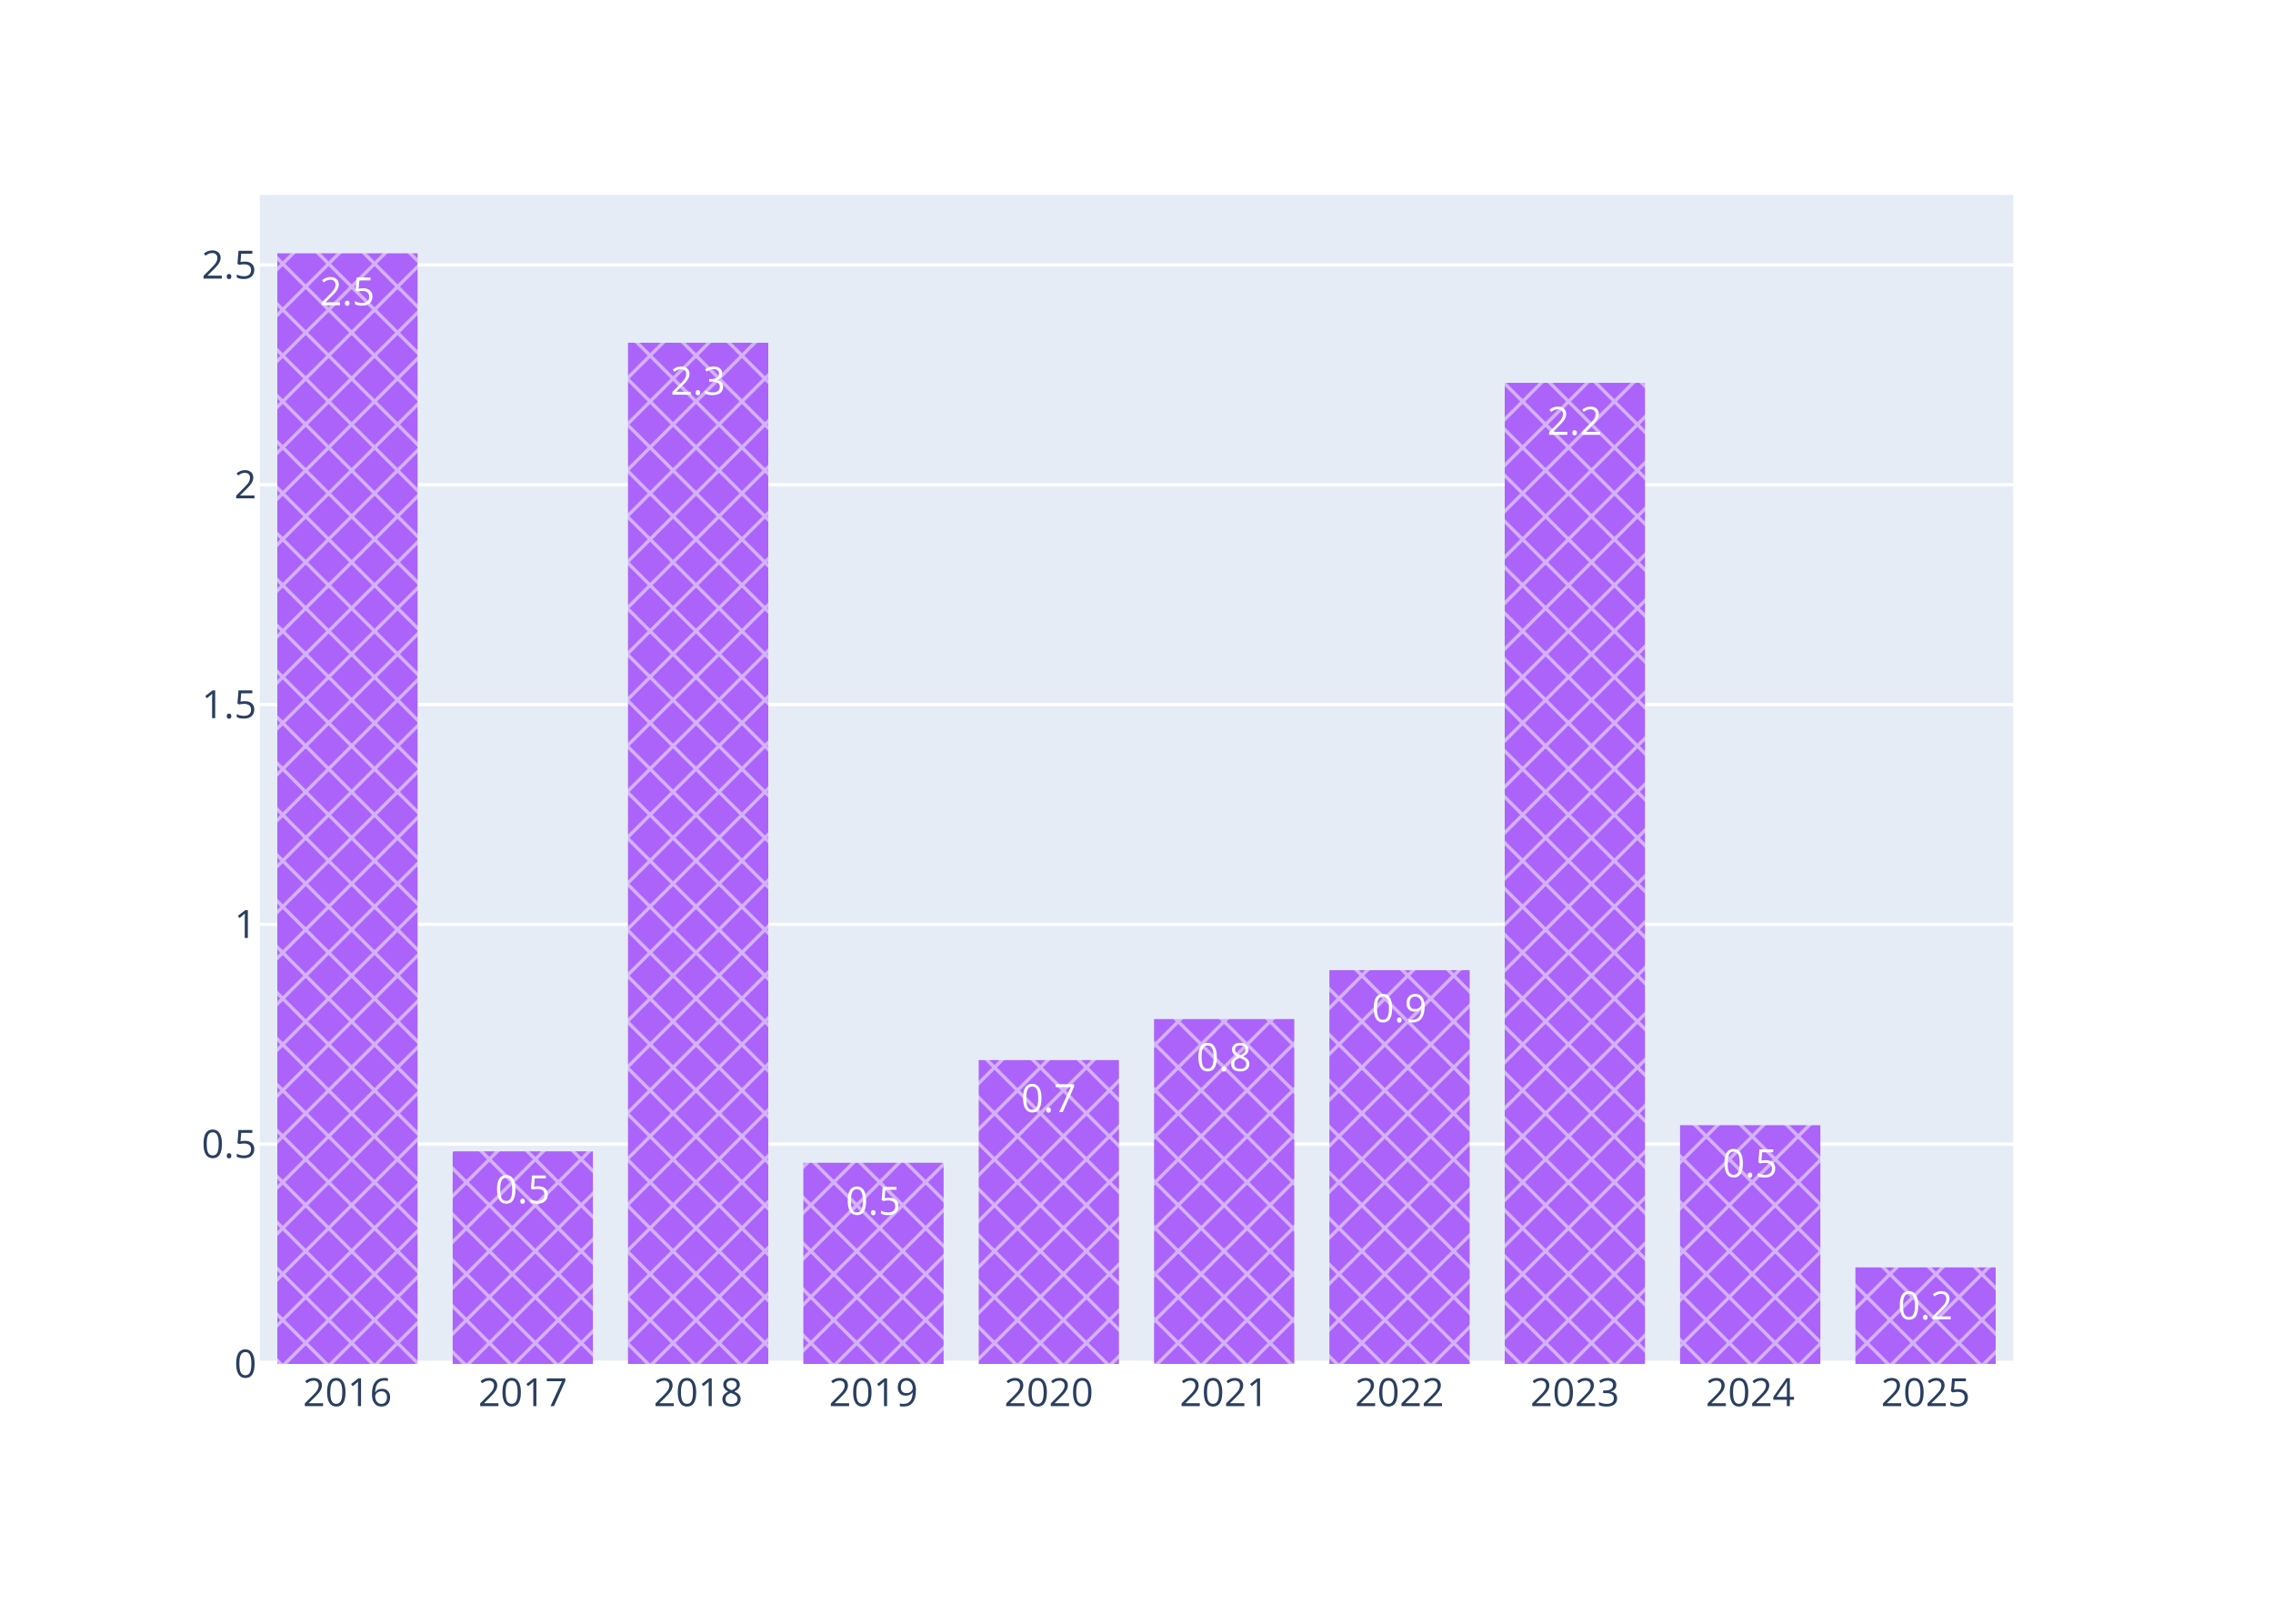
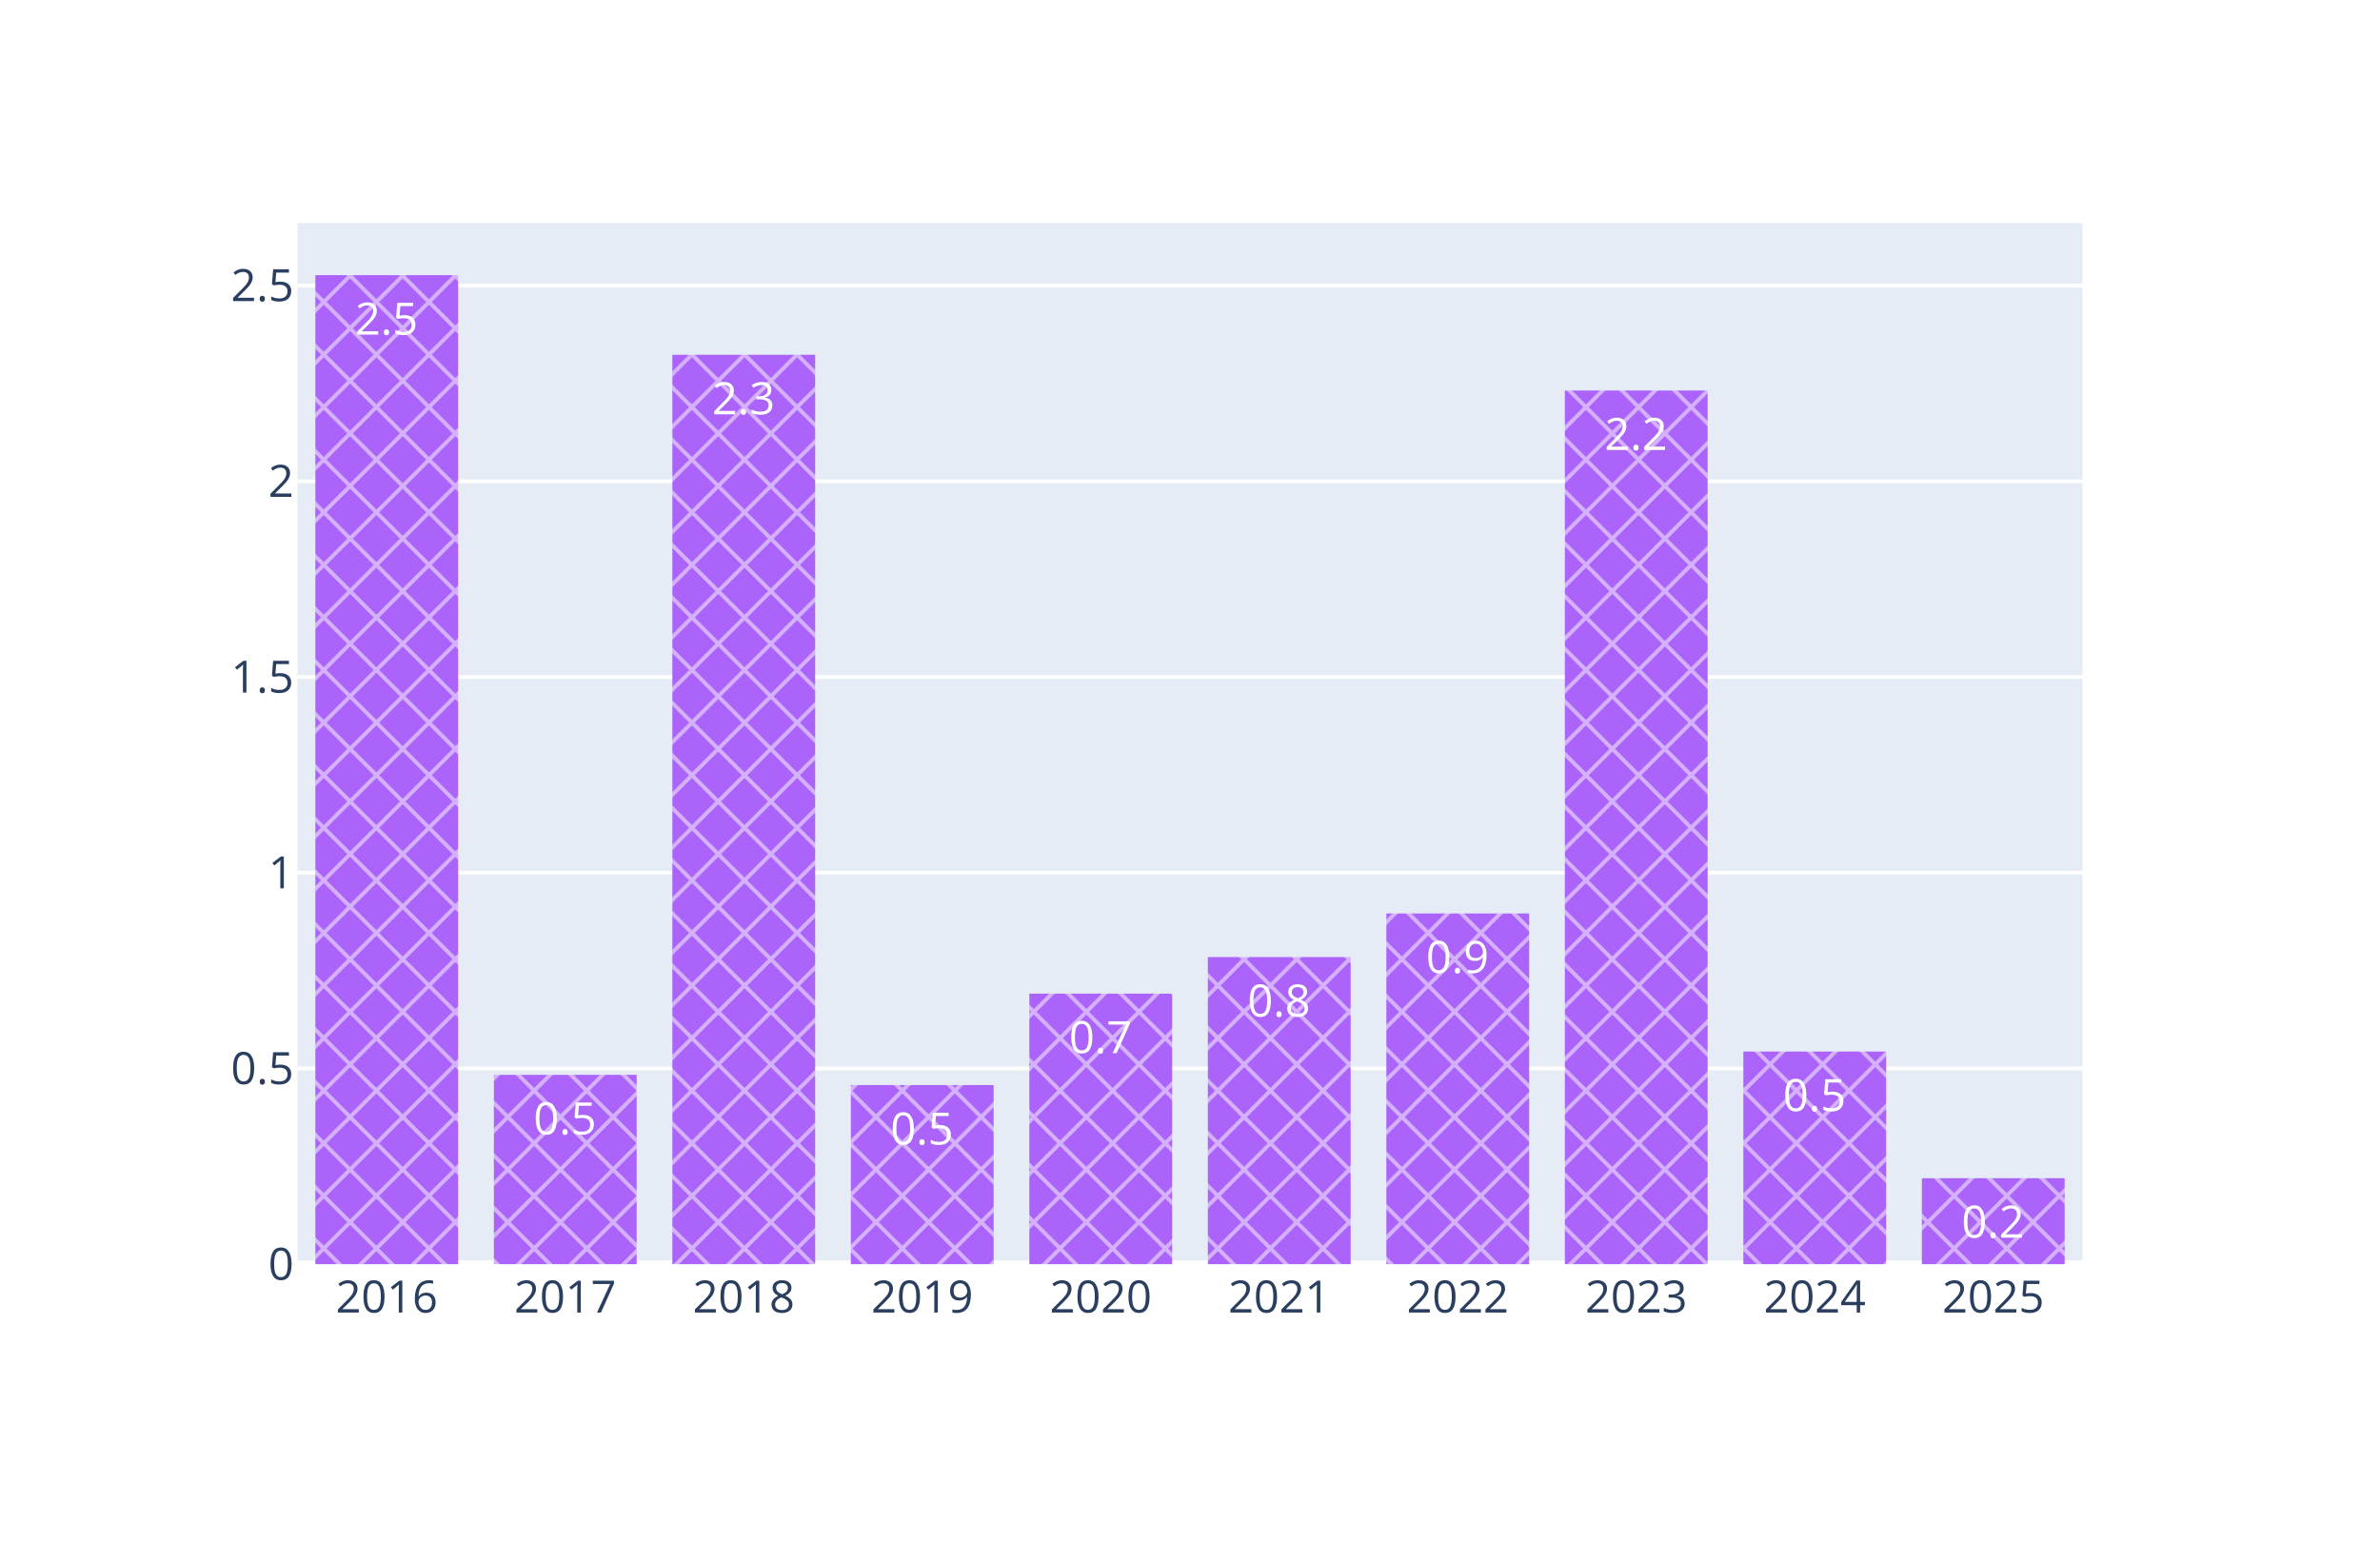
- <svg xmlns="http://www.w3.org/2000/svg" class="main-svg" width="700" height="500" style="" viewBox="0 0 700 500">
-   <rect x="0" y="0" width="700" height="500" style="fill: rgb(255, 255, 255); fill-opacity: 1;" />
-   <defs id="defs-3de2d7">
+ <svg xmlns="http://www.w3.org/2000/svg" class="main-svg" width="640" height="420" style="" viewBox="0 0 640 420">
+   <rect x="0" y="0" width="640" height="420" style="fill: rgb(255, 255, 255); fill-opacity: 1;" />
+   <defs id="defs-4f94c7">
    <g class="clips">
-       <clipPath id="clip3de2d7xyplot" class="plotclip">
-         <rect width="540" height="360" />
+       <clipPath id="clip4f94c7xyplot" class="plotclip">
+         <rect width="480" height="280" />
      </clipPath>
-       <clipPath class="axesclip" id="clip3de2d7x">
-         <rect x="80" y="0" width="540" height="500" />
+       <clipPath class="axesclip" id="clip4f94c7x">
+         <rect x="80" y="0" width="480" height="420" />
      </clipPath>
-       <clipPath class="axesclip" id="clip3de2d7y">
-         <rect x="0" y="60" width="700" height="360" />
+       <clipPath class="axesclip" id="clip4f94c7y">
+         <rect x="0" y="60" width="640" height="280" />
      </clipPath>
-       <clipPath class="axesclip" id="clip3de2d7xy">
-         <rect x="80" y="60" width="540" height="360" />
+       <clipPath class="axesclip" id="clip4f94c7xy">
+         <rect x="80" y="60" width="480" height="280" />
      </clipPath>
    </g>
    <g class="gradients" />
    <g class="patterns">
-       <pattern id="p3de2d7-8b1d5f" width="14.142px" height="14.142px" patternUnits="userSpaceOnUse" patternTransform="">
+       <pattern id="p4f94c7-27c06e" width="14.142px" height="14.142px" patternUnits="userSpaceOnUse" patternTransform="">
        <rect width="14.142px" height="14.142px" fill="rgb(171, 99, 250)" fill-opacity="1" />
        <path d="M-3.536,3.536l7.071,-7.071M0,14.142L14.142,0M10.607,17.678l7.071,-7.071M10.607,-3.536l7.071,7.071M0,0L14.142,14.142M-3.536,10.607l7.071,7.071" opacity="0.5" stroke="rgb(255, 255, 255)" stroke-width="1.056px" />
      </pattern>
    </g>
  </defs>
  <g class="bglayer">
-     <rect class="bg" x="80" y="60" width="540" height="360" style="fill: rgb(229, 236, 246); fill-opacity: 1; stroke-width: 0;" />
+     <rect class="bg" x="80" y="60" width="480" height="280" style="fill: rgb(229, 236, 246); fill-opacity: 1; stroke-width: 0;" />
  </g>
  <g class="layer-below">
    <g class="imagelayer" />
    <g class="shapelayer" />
  </g>
  <g class="cartesianlayer">
    <g class="subplot xy">
      <g class="layer-subplot">
        <g class="shapelayer" />
        <g class="imagelayer" />
      </g>
      <g class="minor-gridlayer">
        <g class="x" />
        <g class="y" />
      </g>
      <g class="gridlayer">
        <g class="x" />
        <g class="y">
-           <path class="ygrid crisp" transform="translate(0,352.32)" d="M80,0h540" style="stroke: rgb(255, 255, 255); stroke-opacity: 1; stroke-width: 1px;" />
-           <path class="ygrid crisp" transform="translate(0,284.63)" d="M80,0h540" style="stroke: rgb(255, 255, 255); stroke-opacity: 1; stroke-width: 1px;" />
-           <path class="ygrid crisp" transform="translate(0,216.95)" d="M80,0h540" style="stroke: rgb(255, 255, 255); stroke-opacity: 1; stroke-width: 1px;" />
-           <path class="ygrid crisp" transform="translate(0,149.26)" d="M80,0h540" style="stroke: rgb(255, 255, 255); stroke-opacity: 1; stroke-width: 1px;" />
-           <path class="ygrid crisp" transform="translate(0,81.58)" d="M80,0h540" style="stroke: rgb(255, 255, 255); stroke-opacity: 1; stroke-width: 1px;" />
+           <path class="ygrid crisp" transform="translate(0,287.36)" d="M80,0h480" style="stroke: rgb(255, 255, 255); stroke-opacity: 1; stroke-width: 1px;" />
+           <path class="ygrid crisp" transform="translate(0,234.71)" d="M80,0h480" style="stroke: rgb(255, 255, 255); stroke-opacity: 1; stroke-width: 1px;" />
+           <path class="ygrid crisp" transform="translate(0,182.07)" d="M80,0h480" style="stroke: rgb(255, 255, 255); stroke-opacity: 1; stroke-width: 1px;" />
+           <path class="ygrid crisp" transform="translate(0,129.43)" d="M80,0h480" style="stroke: rgb(255, 255, 255); stroke-opacity: 1; stroke-width: 1px;" />
+           <path class="ygrid crisp" transform="translate(0,76.78)" d="M80,0h480" style="stroke: rgb(255, 255, 255); stroke-opacity: 1; stroke-width: 1px;" />
        </g>
      </g>
      <g class="zerolinelayer">
-         <path class="yzl zl crisp" transform="translate(0,420)" d="M80,0h540" style="stroke: rgb(255, 255, 255); stroke-opacity: 1; stroke-width: 2px;" />
+         <path class="yzl zl crisp" transform="translate(0,340)" d="M80,0h480" style="stroke: rgb(255, 255, 255); stroke-opacity: 1; stroke-width: 2px;" />
      </g>
      <g class="layer-between">
        <g class="shapelayer" />
        <g class="imagelayer" />
      </g>
      <path class="xlines-below" />
      <path class="ylines-below" />
      <g class="overlines-below" />
      <g class="xaxislayer-below" />
      <g class="yaxislayer-below" />
      <g class="overaxes-below" />
      <g class="overplot">
-         <g class="xy" transform="translate(80,60)" clip-path="url(#clip3de2d7xyplot)">
+         <g class="xy" transform="translate(80,60)" clip-path="url(#clip4f94c7xyplot)">
          <g class="barlayer mlayer">
            <g class="trace bars" style="opacity: 1;">
              <g class="points">
                <g class="point">
-                   <path d="M5.4,360V18H48.6V360Z" style="vector-effect: none; opacity: 1; stroke-width: 0px; fill: url('#p3de2d7-8b1d5f');" class="pattern_filled" />
-                   <text class="bartext bartext-inside" text-anchor="middle" data-notex="1" x="0" y="0" style="font-family: 'Open Sans', verdana, arial, sans-serif; font-size: 12px; fill: rgb(255, 255, 255); fill-opacity: 1; white-space: pre;" transform="translate(26.93066,34)">2.5</text>
+                   <path d="M4.8,280V14H43.2V280Z" style="vector-effect: none; opacity: 1; stroke-width: 0px; fill: url('#p4f94c7-27c06e');" class="pattern_filled" />
+                   <text class="bartext bartext-inside" text-anchor="middle" data-notex="1" x="0" y="0" style="font-family: 'Open Sans', verdana, arial, sans-serif; font-size: 12px; fill: rgb(255, 255, 255); fill-opacity: 1; white-space: pre;" transform="translate(23.93359,30)">2.5</text>
                </g>
                <g class="point">
-                   <path d="M59.4,360V294.53H102.6V360Z" style="vector-effect: none; opacity: 1; stroke-width: 0px; fill: url('#p3de2d7-8b1d5f');" class="pattern_filled" />
-                   <text class="bartext bartext-inside" text-anchor="middle" data-notex="1" x="0" y="0" style="font-family: 'Open Sans', verdana, arial, sans-serif; font-size: 12px; fill: rgb(255, 255, 255); fill-opacity: 1; white-space: pre;" transform="translate(80.93066,310.53)">0.5</text>
+                   <path d="M52.8,280V229.08H91.2V280Z" style="vector-effect: none; opacity: 1; stroke-width: 0px; fill: url('#p4f94c7-27c06e');" class="pattern_filled" />
+                   <text class="bartext bartext-inside" text-anchor="middle" data-notex="1" x="0" y="0" style="font-family: 'Open Sans', verdana, arial, sans-serif; font-size: 12px; fill: rgb(255, 255, 255); fill-opacity: 1; white-space: pre;" transform="translate(71.93359,245.08)">0.5</text>
                </g>
                <g class="point">
-                   <path d="M113.4,360V45.54H156.6V360Z" style="vector-effect: none; opacity: 1; stroke-width: 0px; fill: url('#p3de2d7-8b1d5f');" class="pattern_filled" />
-                   <text class="bartext bartext-inside" text-anchor="middle" data-notex="1" x="0" y="0" style="font-family: 'Open Sans', verdana, arial, sans-serif; font-size: 12px; fill: rgb(255, 255, 255); fill-opacity: 1; white-space: pre;" transform="translate(134.9307,61.54)">2.3</text>
+                   <path d="M100.8,280V35.42H139.2V280Z" style="vector-effect: none; opacity: 1; stroke-width: 0px; fill: url('#p4f94c7-27c06e');" class="pattern_filled" />
+                   <text class="bartext bartext-inside" text-anchor="middle" data-notex="1" x="0" y="0" style="font-family: 'Open Sans', verdana, arial, sans-serif; font-size: 12px; fill: rgb(255, 255, 255); fill-opacity: 1; white-space: pre;" transform="translate(119.9336,51.42)">2.3</text>
                </g>
                <g class="point">
-                   <path d="M167.4,360V298.05H210.6V360Z" style="vector-effect: none; opacity: 1; stroke-width: 0px; fill: url('#p3de2d7-8b1d5f');" class="pattern_filled" />
-                   <text class="bartext bartext-inside" text-anchor="middle" data-notex="1" x="0" y="0" style="font-family: 'Open Sans', verdana, arial, sans-serif; font-size: 12px; fill: rgb(255, 255, 255); fill-opacity: 1; white-space: pre;" transform="translate(188.9307,314.05)">0.5</text>
+                   <path d="M148.8,280V231.82H187.2V280Z" style="vector-effect: none; opacity: 1; stroke-width: 0px; fill: url('#p4f94c7-27c06e');" class="pattern_filled" />
+                   <text class="bartext bartext-inside" text-anchor="middle" data-notex="1" x="0" y="0" style="font-family: 'Open Sans', verdana, arial, sans-serif; font-size: 12px; fill: rgb(255, 255, 255); fill-opacity: 1; white-space: pre;" transform="translate(167.9336,247.82)">0.5</text>
                </g>
                <g class="point">
-                   <path d="M221.4,360V266.44H264.6V360Z" style="vector-effect: none; opacity: 1; stroke-width: 0px; fill: url('#p3de2d7-8b1d5f');" class="pattern_filled" />
-                   <text class="bartext bartext-inside" text-anchor="middle" data-notex="1" x="0" y="0" style="font-family: 'Open Sans', verdana, arial, sans-serif; font-size: 12px; fill: rgb(255, 255, 255); fill-opacity: 1; white-space: pre;" transform="translate(242.9307,282.44)">0.7</text>
+                   <path d="M196.8,280V207.23H235.2V280Z" style="vector-effect: none; opacity: 1; stroke-width: 0px; fill: url('#p4f94c7-27c06e');" class="pattern_filled" />
+                   <text class="bartext bartext-inside" text-anchor="middle" data-notex="1" x="0" y="0" style="font-family: 'Open Sans', verdana, arial, sans-serif; font-size: 12px; fill: rgb(255, 255, 255); fill-opacity: 1; white-space: pre;" transform="translate(215.9336,223.23)">0.7</text>
                </g>
                <g class="point">
-                   <path d="M275.4,360V253.8H318.6V360Z" style="vector-effect: none; opacity: 1; stroke-width: 0px; fill: url('#p3de2d7-8b1d5f');" class="pattern_filled" />
-                   <text class="bartext bartext-inside" text-anchor="middle" data-notex="1" x="0" y="0" style="font-family: 'Open Sans', verdana, arial, sans-serif; font-size: 12px; fill: rgb(255, 255, 255); fill-opacity: 1; white-space: pre;" transform="translate(296.9307,269.8)">0.8</text>
+                   <path d="M244.8,280V197.4H283.2V280Z" style="vector-effect: none; opacity: 1; stroke-width: 0px; fill: url('#p4f94c7-27c06e');" class="pattern_filled" />
+                   <text class="bartext bartext-inside" text-anchor="middle" data-notex="1" x="0" y="0" style="font-family: 'Open Sans', verdana, arial, sans-serif; font-size: 12px; fill: rgb(255, 255, 255); fill-opacity: 1; white-space: pre;" transform="translate(263.9336,213.4)">0.8</text>
                </g>
                <g class="point">
-                   <path d="M329.4,360V238.74H372.6V360Z" style="vector-effect: none; opacity: 1; stroke-width: 0px; fill: url('#p3de2d7-8b1d5f');" class="pattern_filled" />
-                   <text class="bartext bartext-inside" text-anchor="middle" data-notex="1" x="0" y="0" style="font-family: 'Open Sans', verdana, arial, sans-serif; font-size: 12px; fill: rgb(255, 255, 255); fill-opacity: 1; white-space: pre;" transform="translate(350.9307,254.74)">0.9</text>
+                   <path d="M292.8,280V185.68H331.2V280Z" style="vector-effect: none; opacity: 1; stroke-width: 0px; fill: url('#p4f94c7-27c06e');" class="pattern_filled" />
+                   <text class="bartext bartext-inside" text-anchor="middle" data-notex="1" x="0" y="0" style="font-family: 'Open Sans', verdana, arial, sans-serif; font-size: 12px; fill: rgb(255, 255, 255); fill-opacity: 1; white-space: pre;" transform="translate(311.9336,201.68)">0.9</text>
                </g>
                <g class="point">
-                   <path d="M383.4,360V57.89H426.6V360Z" style="vector-effect: none; opacity: 1; stroke-width: 0px; fill: url('#p3de2d7-8b1d5f');" class="pattern_filled" />
-                   <text class="bartext bartext-inside" text-anchor="middle" data-notex="1" x="0" y="0" style="font-family: 'Open Sans', verdana, arial, sans-serif; font-size: 12px; fill: rgb(255, 255, 255); fill-opacity: 1; white-space: pre;" transform="translate(404.9307,73.89)">2.2</text>
+                   <path d="M340.8,280V45.02H379.2V280Z" style="vector-effect: none; opacity: 1; stroke-width: 0px; fill: url('#p4f94c7-27c06e');" class="pattern_filled" />
+                   <text class="bartext bartext-inside" text-anchor="middle" data-notex="1" x="0" y="0" style="font-family: 'Open Sans', verdana, arial, sans-serif; font-size: 12px; fill: rgb(255, 255, 255); fill-opacity: 1; white-space: pre;" transform="translate(359.9336,61.02)">2.2</text>
                </g>
                <g class="point">
-                   <path d="M437.4,360V286.48H480.6V360Z" style="vector-effect: none; opacity: 1; stroke-width: 0px; fill: url('#p3de2d7-8b1d5f');" class="pattern_filled" />
-                   <text class="bartext bartext-inside" text-anchor="middle" data-notex="1" x="0" y="0" style="font-family: 'Open Sans', verdana, arial, sans-serif; font-size: 12px; fill: rgb(255, 255, 255); fill-opacity: 1; white-space: pre;" transform="translate(458.9307,302.48)">0.5</text>
+                   <path d="M388.8,280V222.82H427.2V280Z" style="vector-effect: none; opacity: 1; stroke-width: 0px; fill: url('#p4f94c7-27c06e');" class="pattern_filled" />
+                   <text class="bartext bartext-inside" text-anchor="middle" data-notex="1" x="0" y="0" style="font-family: 'Open Sans', verdana, arial, sans-serif; font-size: 12px; fill: rgb(255, 255, 255); fill-opacity: 1; white-space: pre;" transform="translate(407.9336,238.82)">0.5</text>
                </g>
                <g class="point">
-                   <path d="M491.4,360V330.27H534.6V360Z" style="vector-effect: none; opacity: 1; stroke-width: 0px; fill: url('#p3de2d7-8b1d5f');" class="pattern_filled" />
-                   <text class="bartext bartext-inside" text-anchor="middle" data-notex="1" x="0" y="0" style="font-family: 'Open Sans', verdana, arial, sans-serif; font-size: 12px; fill: rgb(255, 255, 255); fill-opacity: 1; white-space: pre;" transform="translate(512.9307,346.27)">0.2</text>
+                   <path d="M436.8,280V256.87H475.2V280Z" style="vector-effect: none; opacity: 1; stroke-width: 0px; fill: url('#p4f94c7-27c06e');" class="pattern_filled" />
+                   <text class="bartext bartext-inside" text-anchor="middle" data-notex="1" x="0" y="0" style="font-family: 'Open Sans', verdana, arial, sans-serif; font-size: 12px; fill: rgb(255, 255, 255); fill-opacity: 1; white-space: pre;" transform="translate(455.9336,272.87)">0.2</text>
                </g>
              </g>
            </g>
          </g>
        </g>
      </g>
      <g class="zerolinelayer-above" />
      <path class="xlines-above crisp" d="M0,0" style="fill: none;" />
      <path class="ylines-above crisp" d="M0,0" style="fill: none;" />
      <g class="overlines-above" />
      <g class="xaxislayer-above">
        <g class="xtick">
-           <text text-anchor="middle" x="0" y="433" transform="translate(107,0)" style="font-family: 'Open Sans', verdana, arial, sans-serif; font-size: 12px; fill: rgb(42, 63, 95); fill-opacity: 1; white-space: pre;">2016</text>
+           <text text-anchor="middle" x="0" y="353" transform="translate(104,0)" style="font-family: 'Open Sans', verdana, arial, sans-serif; font-size: 12px; fill: rgb(42, 63, 95); fill-opacity: 1; white-space: pre;">2016</text>
        </g>
        <g class="xtick">
-           <text text-anchor="middle" x="0" y="433" transform="translate(161,0)" style="font-family: 'Open Sans', verdana, arial, sans-serif; font-size: 12px; fill: rgb(42, 63, 95); fill-opacity: 1; white-space: pre;">2017</text>
+           <text text-anchor="middle" x="0" y="353" transform="translate(152,0)" style="font-family: 'Open Sans', verdana, arial, sans-serif; font-size: 12px; fill: rgb(42, 63, 95); fill-opacity: 1; white-space: pre;">2017</text>
        </g>
        <g class="xtick">
-           <text text-anchor="middle" x="0" y="433" transform="translate(215,0)" style="font-family: 'Open Sans', verdana, arial, sans-serif; font-size: 12px; fill: rgb(42, 63, 95); fill-opacity: 1; white-space: pre;">2018</text>
+           <text text-anchor="middle" x="0" y="353" transform="translate(200,0)" style="font-family: 'Open Sans', verdana, arial, sans-serif; font-size: 12px; fill: rgb(42, 63, 95); fill-opacity: 1; white-space: pre;">2018</text>
        </g>
        <g class="xtick">
-           <text text-anchor="middle" x="0" y="433" transform="translate(269,0)" style="font-family: 'Open Sans', verdana, arial, sans-serif; font-size: 12px; fill: rgb(42, 63, 95); fill-opacity: 1; white-space: pre;">2019</text>
+           <text text-anchor="middle" x="0" y="353" transform="translate(248,0)" style="font-family: 'Open Sans', verdana, arial, sans-serif; font-size: 12px; fill: rgb(42, 63, 95); fill-opacity: 1; white-space: pre;">2019</text>
        </g>
        <g class="xtick">
-           <text text-anchor="middle" x="0" y="433" transform="translate(323,0)" style="font-family: 'Open Sans', verdana, arial, sans-serif; font-size: 12px; fill: rgb(42, 63, 95); fill-opacity: 1; white-space: pre;">2020</text>
+           <text text-anchor="middle" x="0" y="353" transform="translate(296,0)" style="font-family: 'Open Sans', verdana, arial, sans-serif; font-size: 12px; fill: rgb(42, 63, 95); fill-opacity: 1; white-space: pre;">2020</text>
        </g>
        <g class="xtick">
-           <text text-anchor="middle" x="0" y="433" transform="translate(377,0)" style="font-family: 'Open Sans', verdana, arial, sans-serif; font-size: 12px; fill: rgb(42, 63, 95); fill-opacity: 1; white-space: pre;">2021</text>
+           <text text-anchor="middle" x="0" y="353" transform="translate(344,0)" style="font-family: 'Open Sans', verdana, arial, sans-serif; font-size: 12px; fill: rgb(42, 63, 95); fill-opacity: 1; white-space: pre;">2021</text>
        </g>
        <g class="xtick">
-           <text text-anchor="middle" x="0" y="433" transform="translate(431,0)" style="font-family: 'Open Sans', verdana, arial, sans-serif; font-size: 12px; fill: rgb(42, 63, 95); fill-opacity: 1; white-space: pre;">2022</text>
+           <text text-anchor="middle" x="0" y="353" transform="translate(392,0)" style="font-family: 'Open Sans', verdana, arial, sans-serif; font-size: 12px; fill: rgb(42, 63, 95); fill-opacity: 1; white-space: pre;">2022</text>
        </g>
        <g class="xtick">
-           <text text-anchor="middle" x="0" y="433" transform="translate(485,0)" style="font-family: 'Open Sans', verdana, arial, sans-serif; font-size: 12px; fill: rgb(42, 63, 95); fill-opacity: 1; white-space: pre;">2023</text>
+           <text text-anchor="middle" x="0" y="353" transform="translate(440,0)" style="font-family: 'Open Sans', verdana, arial, sans-serif; font-size: 12px; fill: rgb(42, 63, 95); fill-opacity: 1; white-space: pre;">2023</text>
        </g>
        <g class="xtick">
-           <text text-anchor="middle" x="0" y="433" transform="translate(539,0)" style="font-family: 'Open Sans', verdana, arial, sans-serif; font-size: 12px; fill: rgb(42, 63, 95); fill-opacity: 1; white-space: pre;">2024</text>
+           <text text-anchor="middle" x="0" y="353" transform="translate(488,0)" style="font-family: 'Open Sans', verdana, arial, sans-serif; font-size: 12px; fill: rgb(42, 63, 95); fill-opacity: 1; white-space: pre;">2024</text>
        </g>
        <g class="xtick">
-           <text text-anchor="middle" x="0" y="433" transform="translate(593,0)" style="font-family: 'Open Sans', verdana, arial, sans-serif; font-size: 12px; fill: rgb(42, 63, 95); fill-opacity: 1; white-space: pre;">2025</text>
+           <text text-anchor="middle" x="0" y="353" transform="translate(536,0)" style="font-family: 'Open Sans', verdana, arial, sans-serif; font-size: 12px; fill: rgb(42, 63, 95); fill-opacity: 1; white-space: pre;">2025</text>
        </g>
      </g>
      <g class="yaxislayer-above">
        <g class="ytick">
-           <text text-anchor="end" x="79" y="4.2" transform="translate(0,420)" style="font-family: 'Open Sans', verdana, arial, sans-serif; font-size: 12px; fill: rgb(42, 63, 95); fill-opacity: 1; white-space: pre;">0</text>
+           <text text-anchor="end" x="79" y="4.2" transform="translate(0,340)" style="font-family: 'Open Sans', verdana, arial, sans-serif; font-size: 12px; fill: rgb(42, 63, 95); fill-opacity: 1; white-space: pre;">0</text>
        </g>
        <g class="ytick">
-           <text text-anchor="end" x="79" y="4.2" style="font-family: 'Open Sans', verdana, arial, sans-serif; font-size: 12px; fill: rgb(42, 63, 95); fill-opacity: 1; white-space: pre;" transform="translate(0,352.32)">0.5</text>
+           <text text-anchor="end" x="79" y="4.2" style="font-family: 'Open Sans', verdana, arial, sans-serif; font-size: 12px; fill: rgb(42, 63, 95); fill-opacity: 1; white-space: pre;" transform="translate(0,287.36)">0.5</text>
        </g>
        <g class="ytick">
-           <text text-anchor="end" x="79" y="4.2" style="font-family: 'Open Sans', verdana, arial, sans-serif; font-size: 12px; fill: rgb(42, 63, 95); fill-opacity: 1; white-space: pre;" transform="translate(0,284.63)">1</text>
+           <text text-anchor="end" x="79" y="4.2" style="font-family: 'Open Sans', verdana, arial, sans-serif; font-size: 12px; fill: rgb(42, 63, 95); fill-opacity: 1; white-space: pre;" transform="translate(0,234.71)">1</text>
        </g>
        <g class="ytick">
-           <text text-anchor="end" x="79" y="4.2" style="font-family: 'Open Sans', verdana, arial, sans-serif; font-size: 12px; fill: rgb(42, 63, 95); fill-opacity: 1; white-space: pre;" transform="translate(0,216.95)">1.5</text>
+           <text text-anchor="end" x="79" y="4.2" style="font-family: 'Open Sans', verdana, arial, sans-serif; font-size: 12px; fill: rgb(42, 63, 95); fill-opacity: 1; white-space: pre;" transform="translate(0,182.07)">1.5</text>
        </g>
        <g class="ytick">
-           <text text-anchor="end" x="79" y="4.2" style="font-family: 'Open Sans', verdana, arial, sans-serif; font-size: 12px; fill: rgb(42, 63, 95); fill-opacity: 1; white-space: pre;" transform="translate(0,149.26)">2</text>
+           <text text-anchor="end" x="79" y="4.2" style="font-family: 'Open Sans', verdana, arial, sans-serif; font-size: 12px; fill: rgb(42, 63, 95); fill-opacity: 1; white-space: pre;" transform="translate(0,129.43)">2</text>
        </g>
        <g class="ytick">
-           <text text-anchor="end" x="79" y="4.2" style="font-family: 'Open Sans', verdana, arial, sans-serif; font-size: 12px; fill: rgb(42, 63, 95); fill-opacity: 1; white-space: pre;" transform="translate(0,81.58)">2.5</text>
+           <text text-anchor="end" x="79" y="4.2" style="font-family: 'Open Sans', verdana, arial, sans-serif; font-size: 12px; fill: rgb(42, 63, 95); fill-opacity: 1; white-space: pre;" transform="translate(0,76.78)">2.5</text>
        </g>
      </g>
      <g class="overaxes-above" />
    </g>
  </g>
  <g class="polarlayer" />
  <g class="smithlayer" />
  <g class="ternarylayer" />
  <g class="geolayer" />
  <g class="funnelarealayer" />
  <g class="pielayer" />
  <g class="iciclelayer" />
  <g class="treemaplayer" />
  <g class="sunburstlayer" />
  <g class="glimages" />
-   <defs id="topdefs-3de2d7">
+   <defs id="topdefs-4f94c7">
    <g class="clips" />
  </defs>
  <g class="layer-above">
    <g class="imagelayer" />
    <g class="shapelayer" />
  </g>
  <g class="infolayer">
    <g class="g-gtitle" />
    <g class="g-xtitle" />
    <g class="g-ytitle" />
  </g>
</svg>
